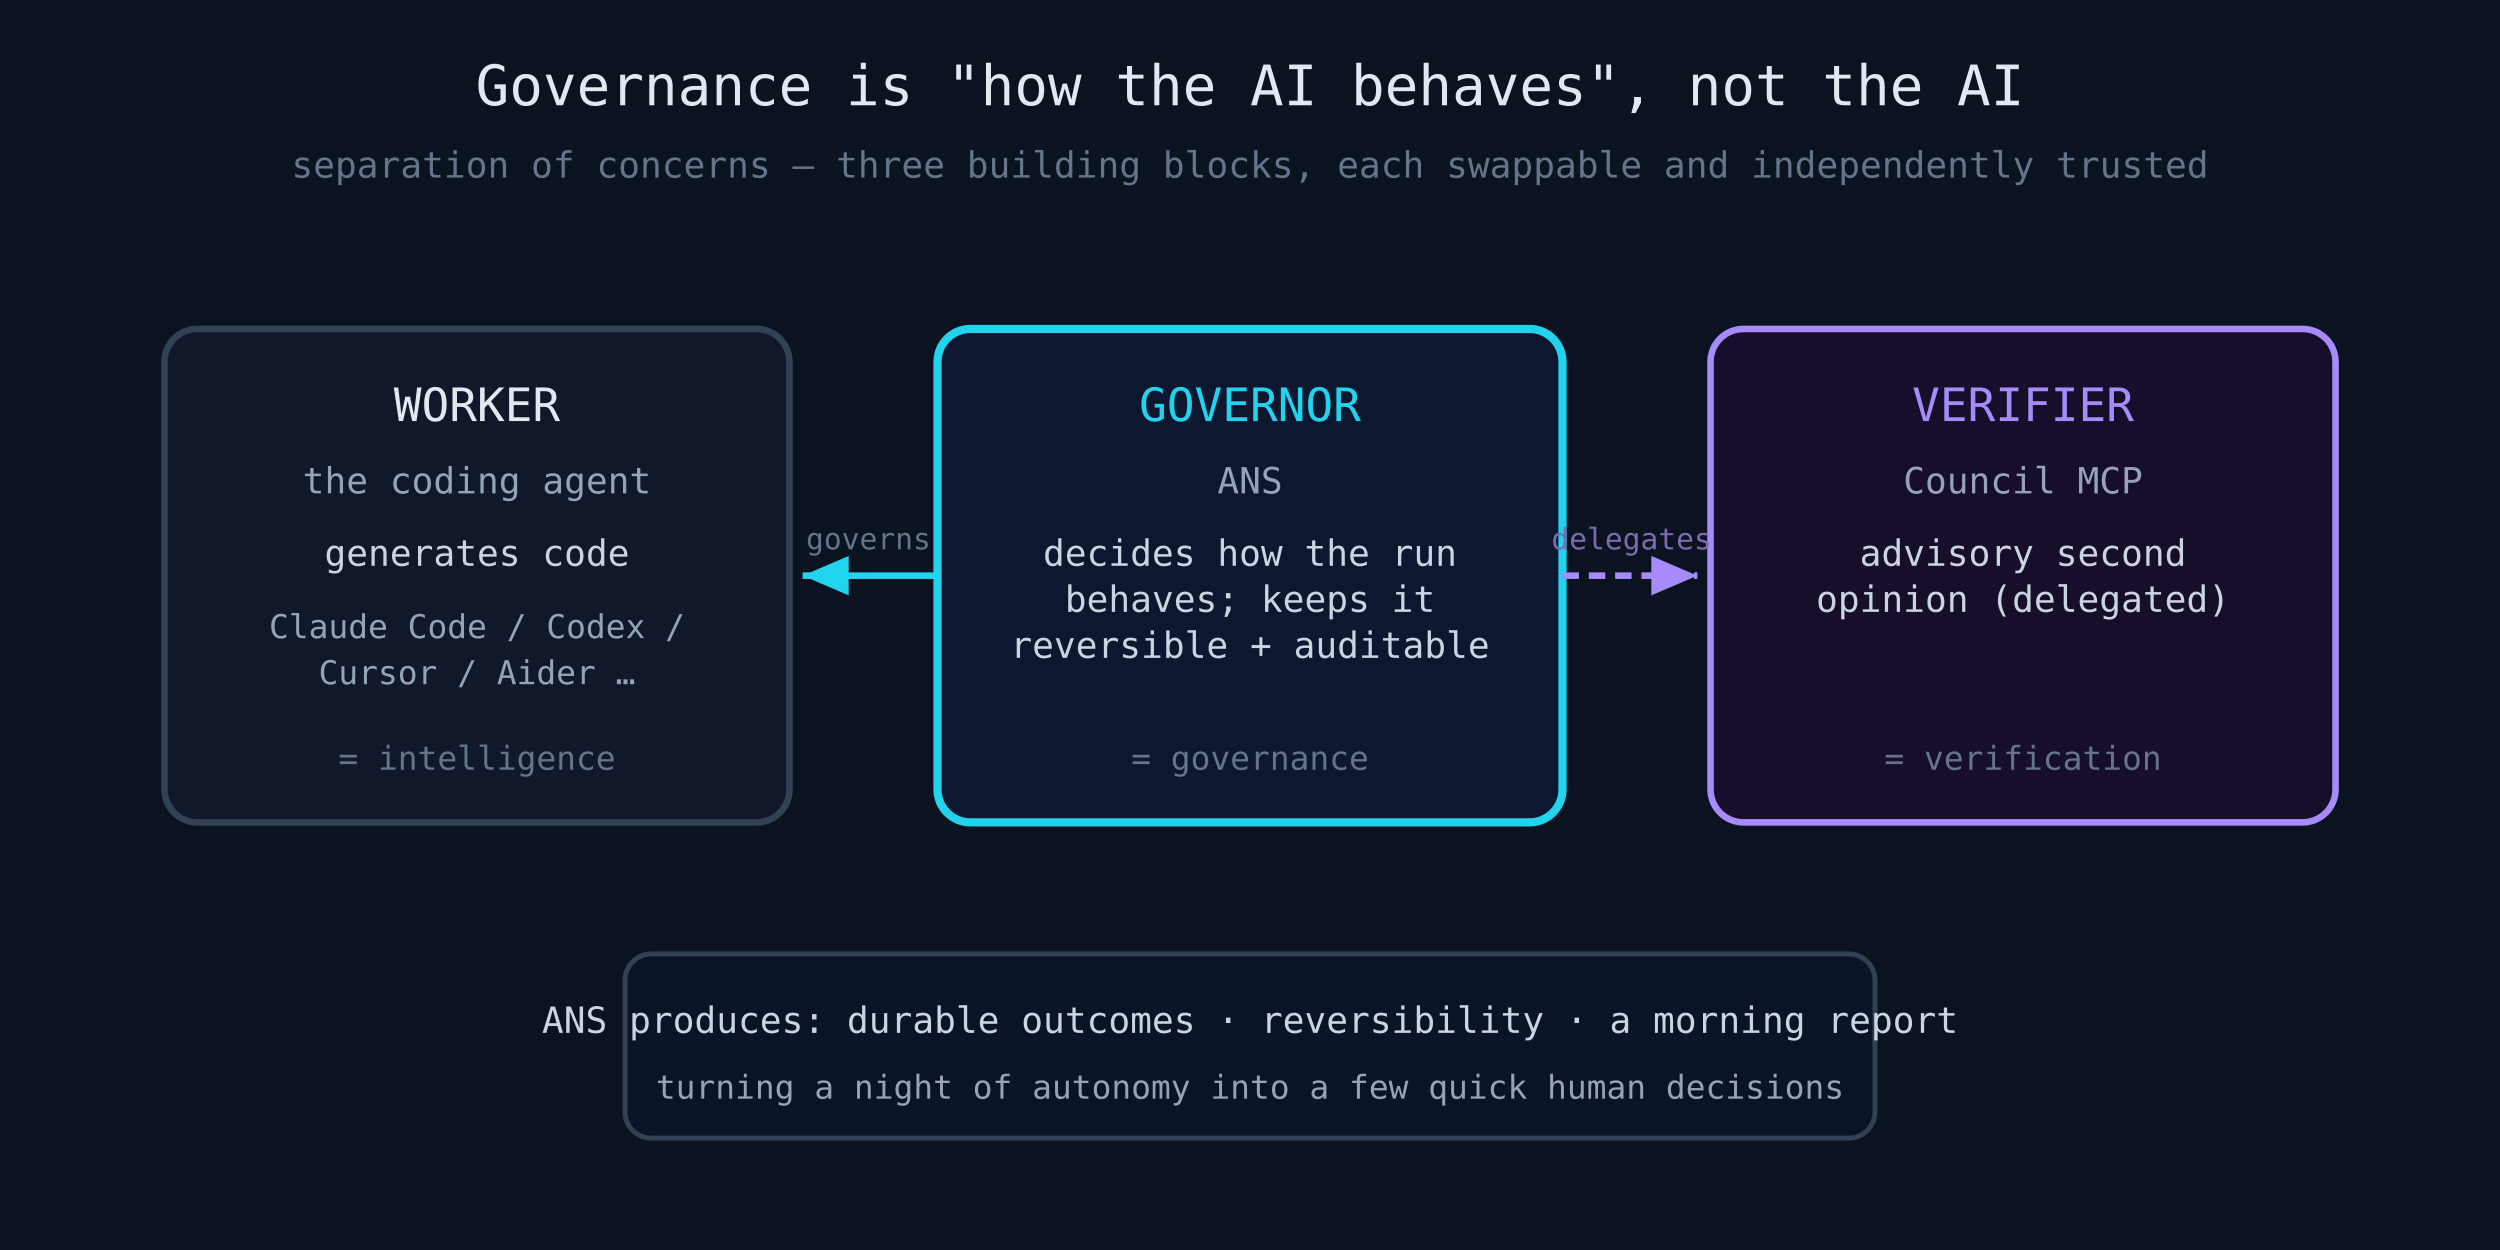
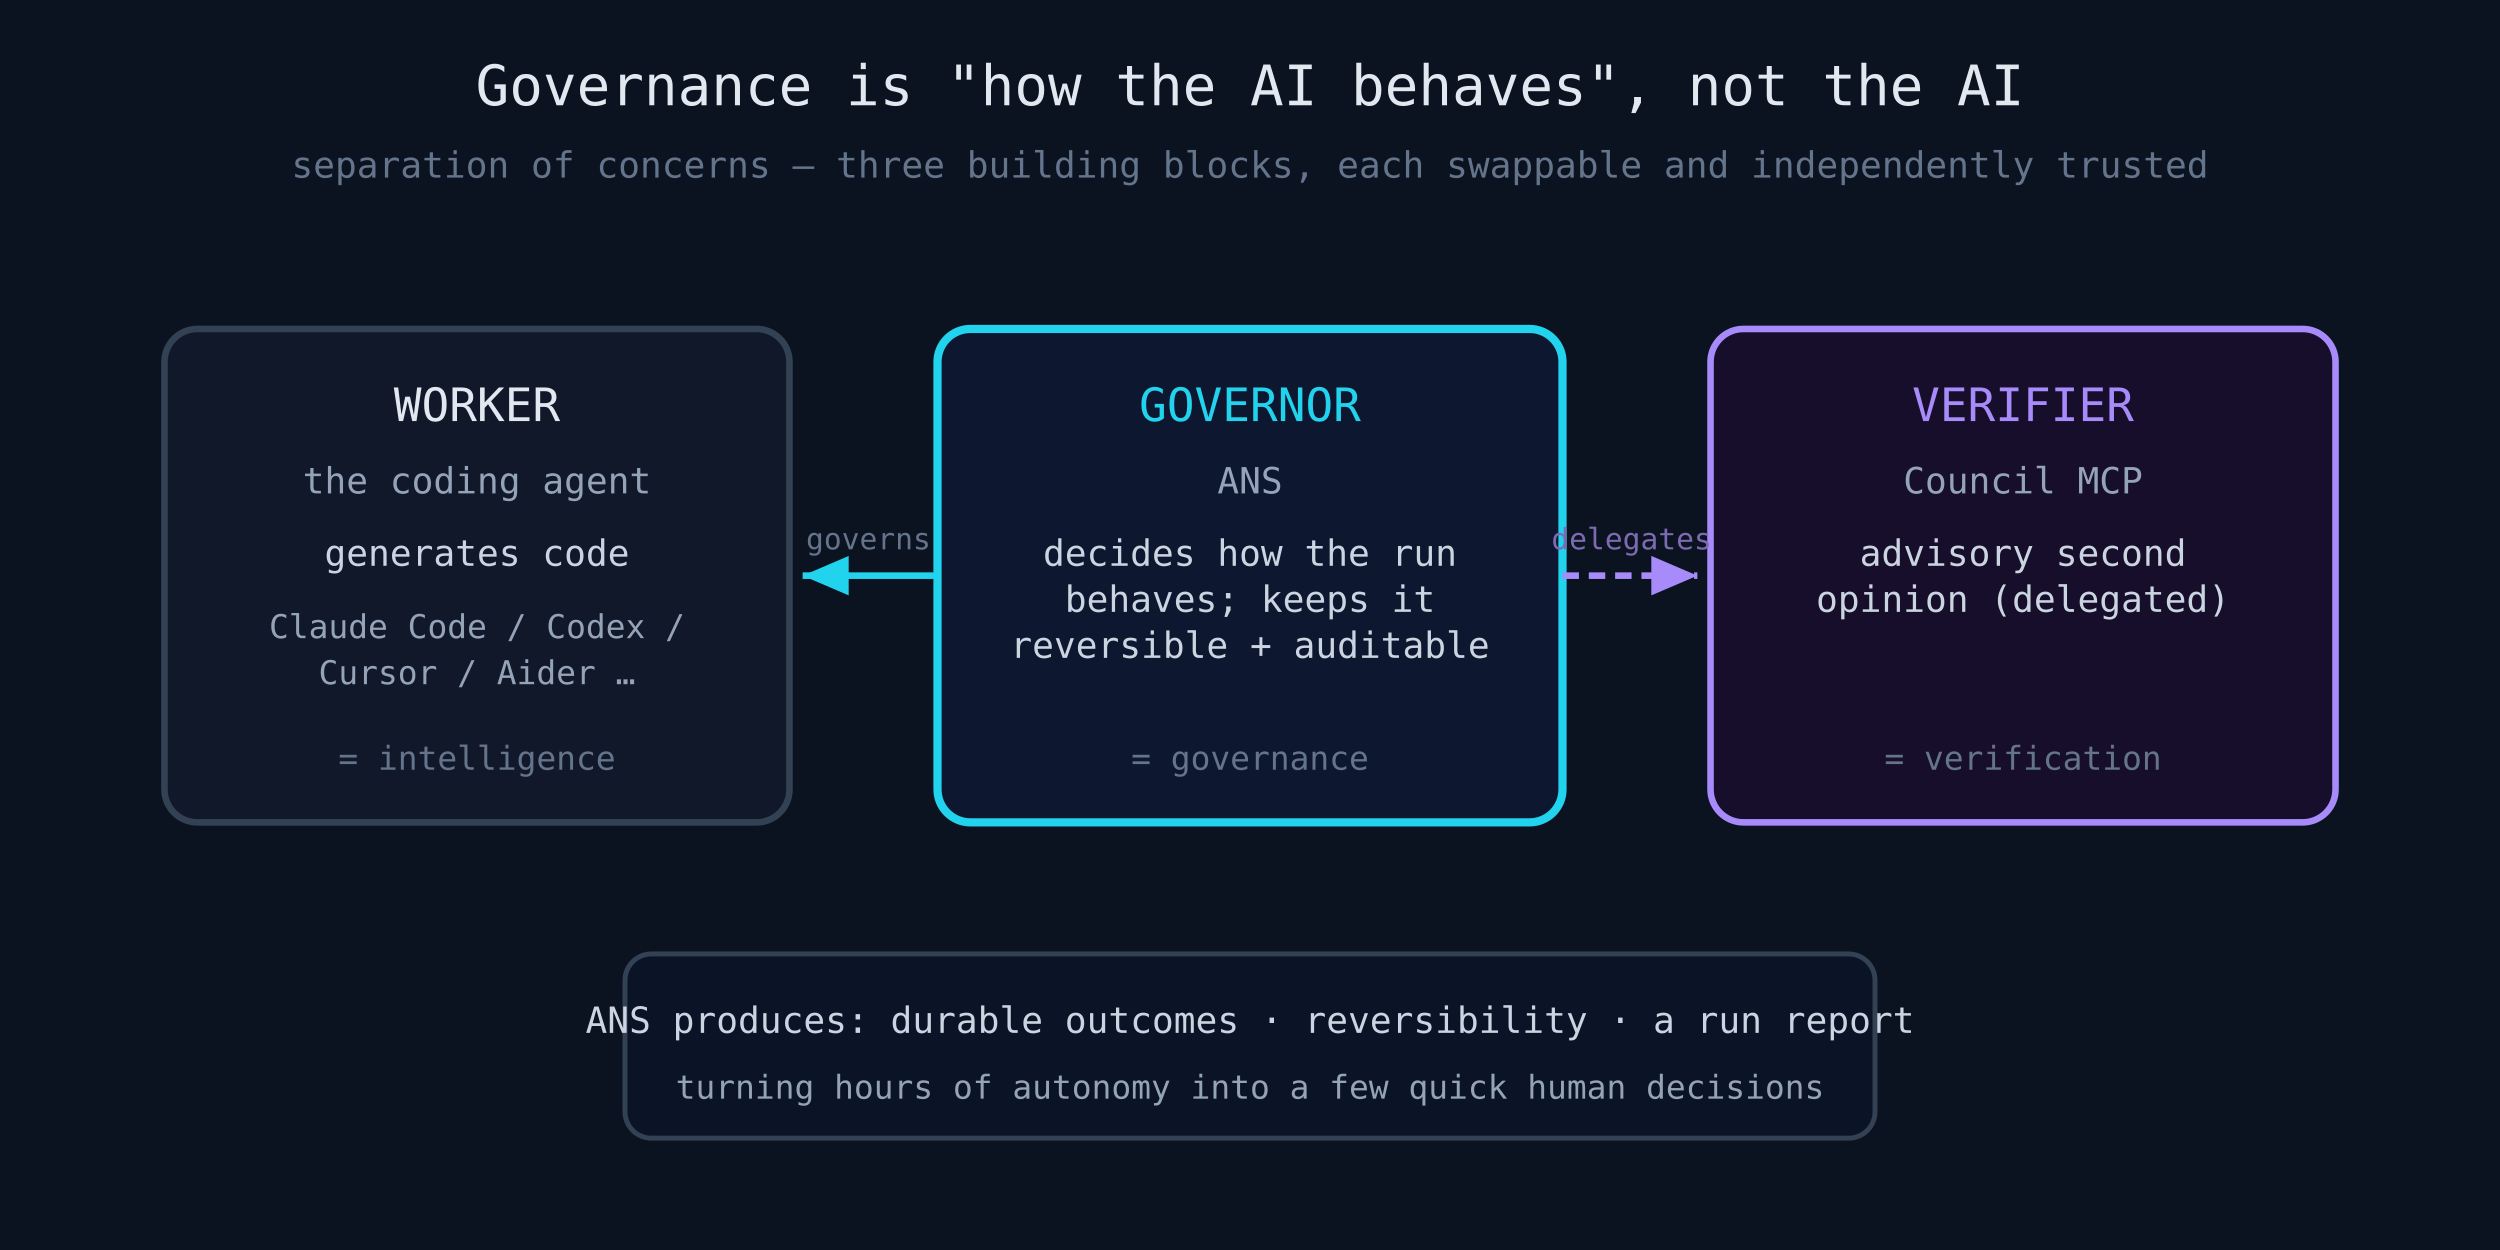
<svg xmlns="http://www.w3.org/2000/svg" viewBox="0 0 760 380" font-family="'JetBrains Mono', ui-monospace, monospace" role="img" aria-labelledby="t d">
  <rect width="760" height="380" fill="#0b1220" />
  <text x="380" y="32" fill="#e2e8f0" font-size="17" text-anchor="middle">Governance is "how the AI behaves", not the AI</text>
  <text x="380" y="54" fill="#64748b" font-size="11" text-anchor="middle">separation of concerns — three building blocks, each swappable and independently trusted</text>
  <rect x="50" y="100" width="190" height="150" rx="10" fill="#11182a" stroke="#334155" stroke-width="2" />
  <text x="145" y="128" fill="#e2e8f0" font-size="14" text-anchor="middle">WORKER</text>
  <text x="145" y="150" fill="#94a3b8" font-size="11" text-anchor="middle">the coding agent</text>
  <text x="145" y="172" fill="#cbd5e1" font-size="11" text-anchor="middle">generates code</text>
  <text x="145" y="194" fill="#94a3b8" font-size="10" text-anchor="middle">Claude Code / Codex /</text>
  <text x="145" y="208" fill="#94a3b8" font-size="10" text-anchor="middle">Cursor / Aider …</text>
  <text x="145" y="234" fill="#64748b" font-size="10" text-anchor="middle">= intelligence</text>
  <rect x="285" y="100" width="190" height="150" rx="10" fill="#0e1730" stroke="#22d3ee" stroke-width="2.5" />
  <text x="380" y="128" fill="#22d3ee" font-size="14" text-anchor="middle">GOVERNOR</text>
  <text x="380" y="150" fill="#94a3b8" font-size="11" text-anchor="middle">ANS</text>
  <text x="380" y="172" fill="#cbd5e1" font-size="11" text-anchor="middle">decides how the run</text>
  <text x="380" y="186" fill="#cbd5e1" font-size="11" text-anchor="middle">behaves; keeps it</text>
  <text x="380" y="200" fill="#cbd5e1" font-size="11" text-anchor="middle">reversible + auditable</text>
  <text x="380" y="234" fill="#64748b" font-size="10" text-anchor="middle">= governance</text>
  <rect x="520" y="100" width="190" height="150" rx="10" fill="#160e2a" stroke="#a78bfa" stroke-width="2" />
  <text x="615" y="128" fill="#a78bfa" font-size="14" text-anchor="middle">VERIFIER</text>
  <text x="615" y="150" fill="#94a3b8" font-size="11" text-anchor="middle">Council MCP</text>
  <text x="615" y="172" fill="#cbd5e1" font-size="11" text-anchor="middle">advisory second</text>
  <text x="615" y="186" fill="#cbd5e1" font-size="11" text-anchor="middle">opinion (delegated)</text>
  <text x="615" y="234" fill="#64748b" font-size="10" text-anchor="middle">= verification</text>
  <defs>
    <marker id="g2" markerWidth="9" markerHeight="9" refX="7" refY="3" orient="auto">
      <path d="M0,0 L7,3 L0,6 Z" fill="#22d3ee" />
    </marker>
    <marker id="g3" markerWidth="9" markerHeight="9" refX="7" refY="3" orient="auto">
      <path d="M0,0 L7,3 L0,6 Z" fill="#a78bfa" />
    </marker>
  </defs>
  <line x1="285" y1="175" x2="244" y2="175" stroke="#22d3ee" stroke-width="2" marker-end="url(#g2)" />
  <text x="264" y="167" fill="#64748b" font-size="9" text-anchor="middle">governs</text>
  <line x1="475" y1="175" x2="516" y2="175" stroke="#a78bfa" stroke-width="2" stroke-dasharray="5,3" marker-end="url(#g3)" />
  <text x="496" y="167" fill="#7c6bb0" font-size="9" text-anchor="middle">delegates</text>
  <rect x="190" y="290" width="380" height="56" rx="8" fill="#0b1426" stroke="#334155" stroke-width="1.5" />
-   <text x="380" y="314" fill="#cbd5e1" font-size="11" text-anchor="middle">ANS produces: durable outcomes · reversibility · a morning report</text>
-   <text x="380" y="334" fill="#94a3b8" font-size="10" text-anchor="middle">turning a night of autonomy into a few quick human decisions</text>
+   <text x="380" y="314" fill="#cbd5e1" font-size="11" text-anchor="middle">ANS produces: durable outcomes · reversibility · a run report</text>
+   <text x="380" y="334" fill="#94a3b8" font-size="10" text-anchor="middle">turning hours of autonomy into a few quick human decisions</text>
</svg>
